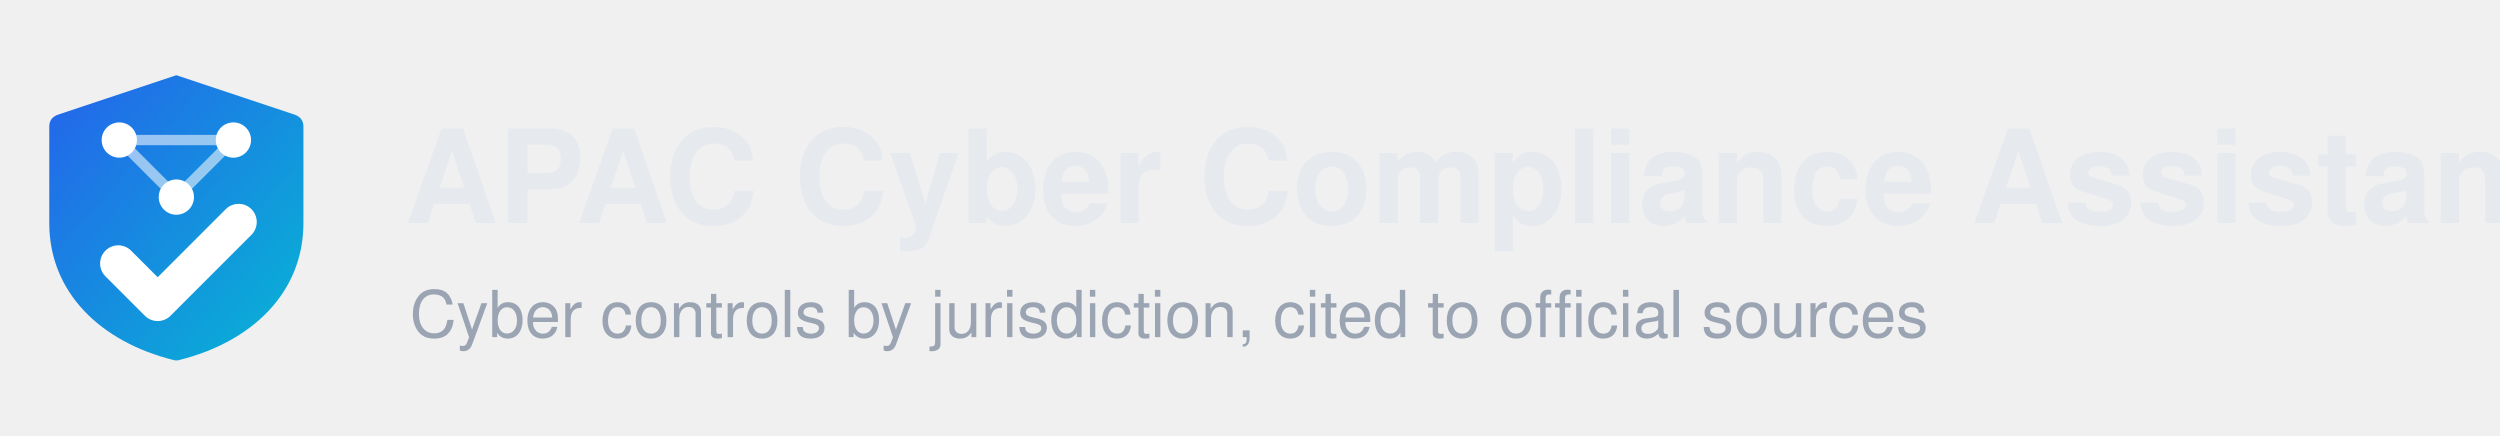
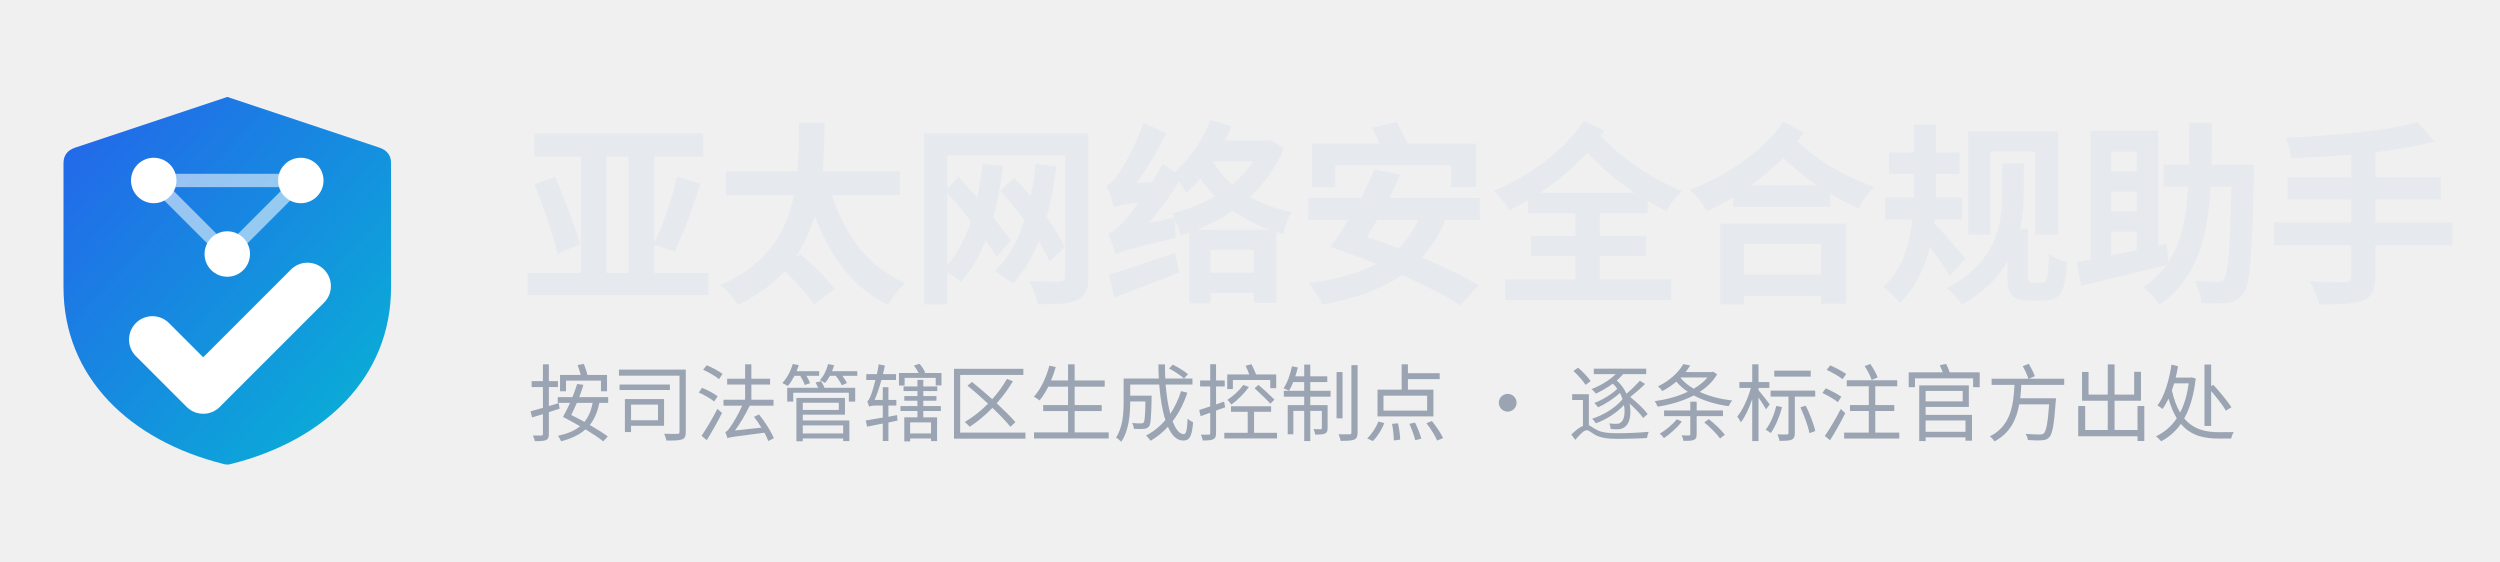
- <svg xmlns="http://www.w3.org/2000/svg" viewBox="0 0 482 84" width="482" height="84" role="img" aria-label="APAC Cyber Compliance Assistant">
+ <svg xmlns="http://www.w3.org/2000/svg" viewBox="0 0 374 84" width="374" height="84" role="img" aria-label="亚太网络安全合规助手">
  <defs>
    <linearGradient id="hkcc" x1="0" y1="0" x2="1" y2="1">
      <stop offset="0" stop-color="#2563eb" />
      <stop offset="1" stop-color="#06b6d4" />
    </linearGradient>
  </defs>
  <g transform="translate(2 10)">
    <path d="M32 4.5 L54.8 12.1 Q56.5 12.7 56.5 14.4 V33 C56.5 46.4 46.6 55.9 32.6 59.4              Q32 59.6 31.4 59.4 C17.4 55.9 7.5 46.4 7.5 33 V14.4 Q7.5 12.7 9.2 12.1 Z" fill="url(#hkcc)" />
    <g stroke="#fff" stroke-width="2" stroke-linecap="round" opacity=".55">
      <line x1="21" y1="17" x2="43" y2="17" />
      <line x1="21" y1="17" x2="32" y2="28" />
      <line x1="43" y1="17" x2="32" y2="28" />
    </g>
    <g fill="#fff">
      <circle cx="21" cy="17" r="3.4" />
      <circle cx="43" cy="17" r="3.4" />
      <circle cx="32" cy="28" r="3.4" />
    </g>
    <path d="M20.8 40.8 L28.4 48.4 L44 32.8" fill="none" stroke="#fff" stroke-width="7" stroke-linecap="round" stroke-linejoin="round" />
  </g>
-   <text x="78" y="43" font-family="-apple-system,BlinkMacSystemFont,'Segoe UI',Helvetica,Arial,sans-serif" font-size="25" font-weight="650" fill="#e6e9ee" textLength="396" lengthAdjust="spacing">APAC Cyber Compliance Assistant</text>
-   <text x="79" y="65" font-family="-apple-system,BlinkMacSystemFont,'Segoe UI',Helvetica,Arial,sans-serif" font-size="12.5" fill="#9aa4b2" textLength="332" lengthAdjust="spacing">Cyber controls by jurisdiction, cited to official sources</text>
+   <text x="78" y="43" font-family="-apple-system,BlinkMacSystemFont,'Segoe UI','PingFang SC','Hiragino Sans GB','Microsoft YaHei','Noto Sans CJK SC',sans-serif" font-size="29" font-weight="650" fill="#e6e9ee" textLength="290" lengthAdjust="spacing">亚太网络安全合规助手</text>
+   <text x="79" y="65" font-family="-apple-system,BlinkMacSystemFont,'Segoe UI','PingFang SC','Hiragino Sans GB','Microsoft YaHei','Noto Sans CJK SC',sans-serif" font-size="12.5" fill="#9aa4b2" textLength="264" lengthAdjust="spacing">按司法管辖区生成控制点 · 逐条标注官方出处</text>
</svg>
